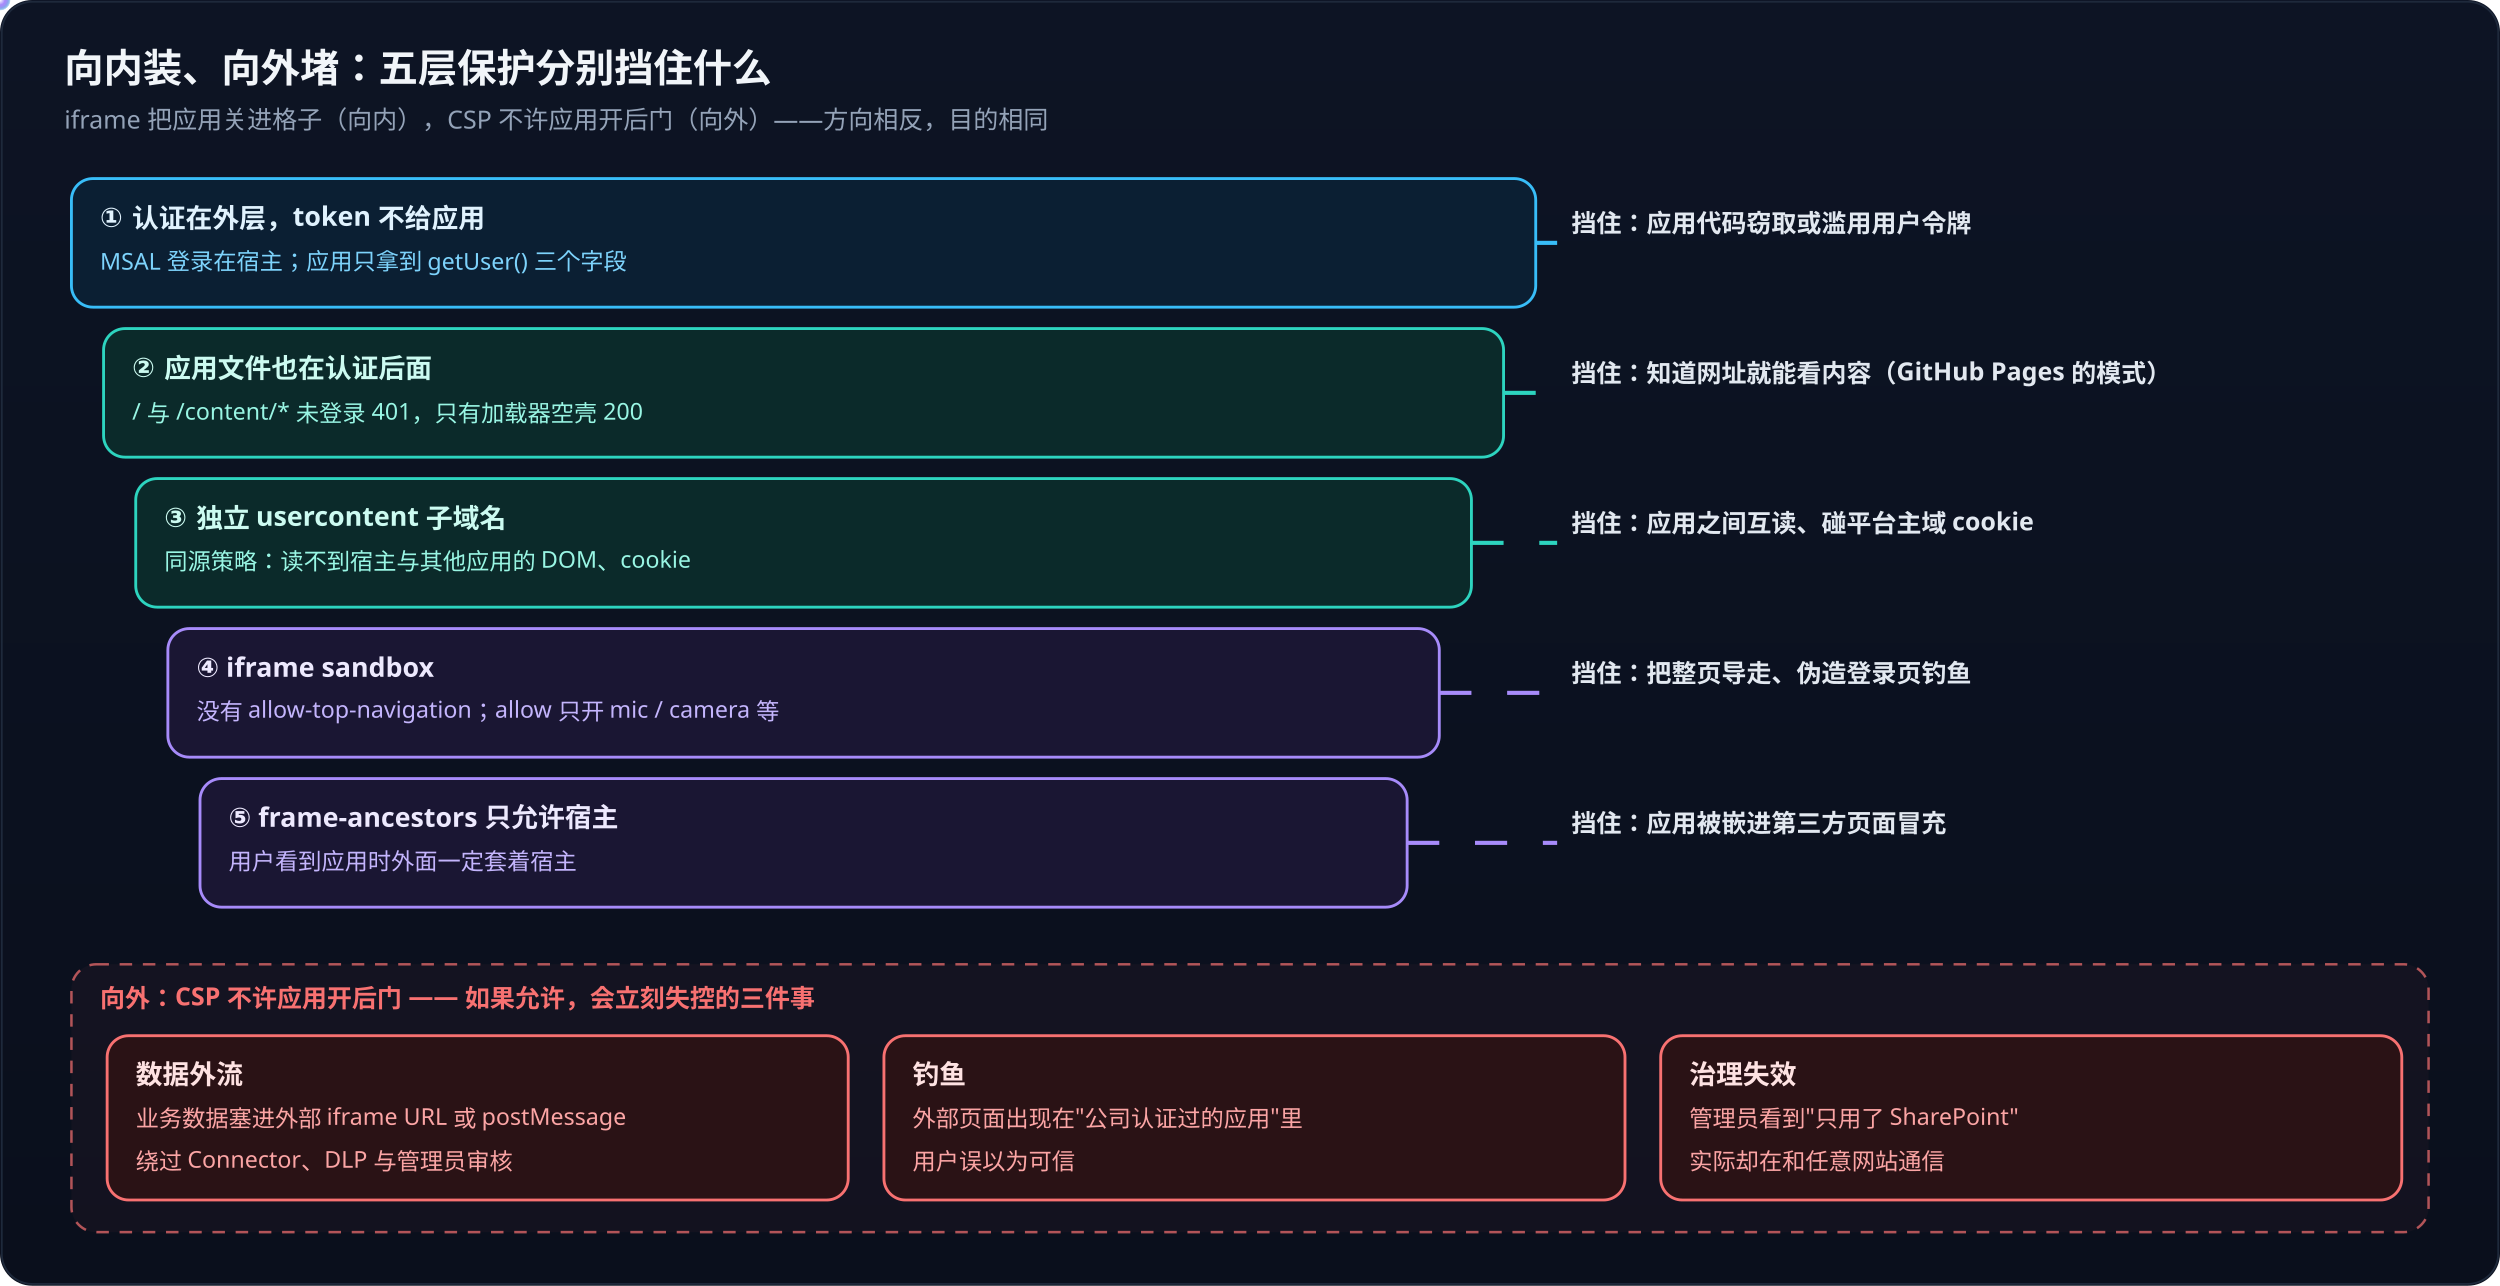
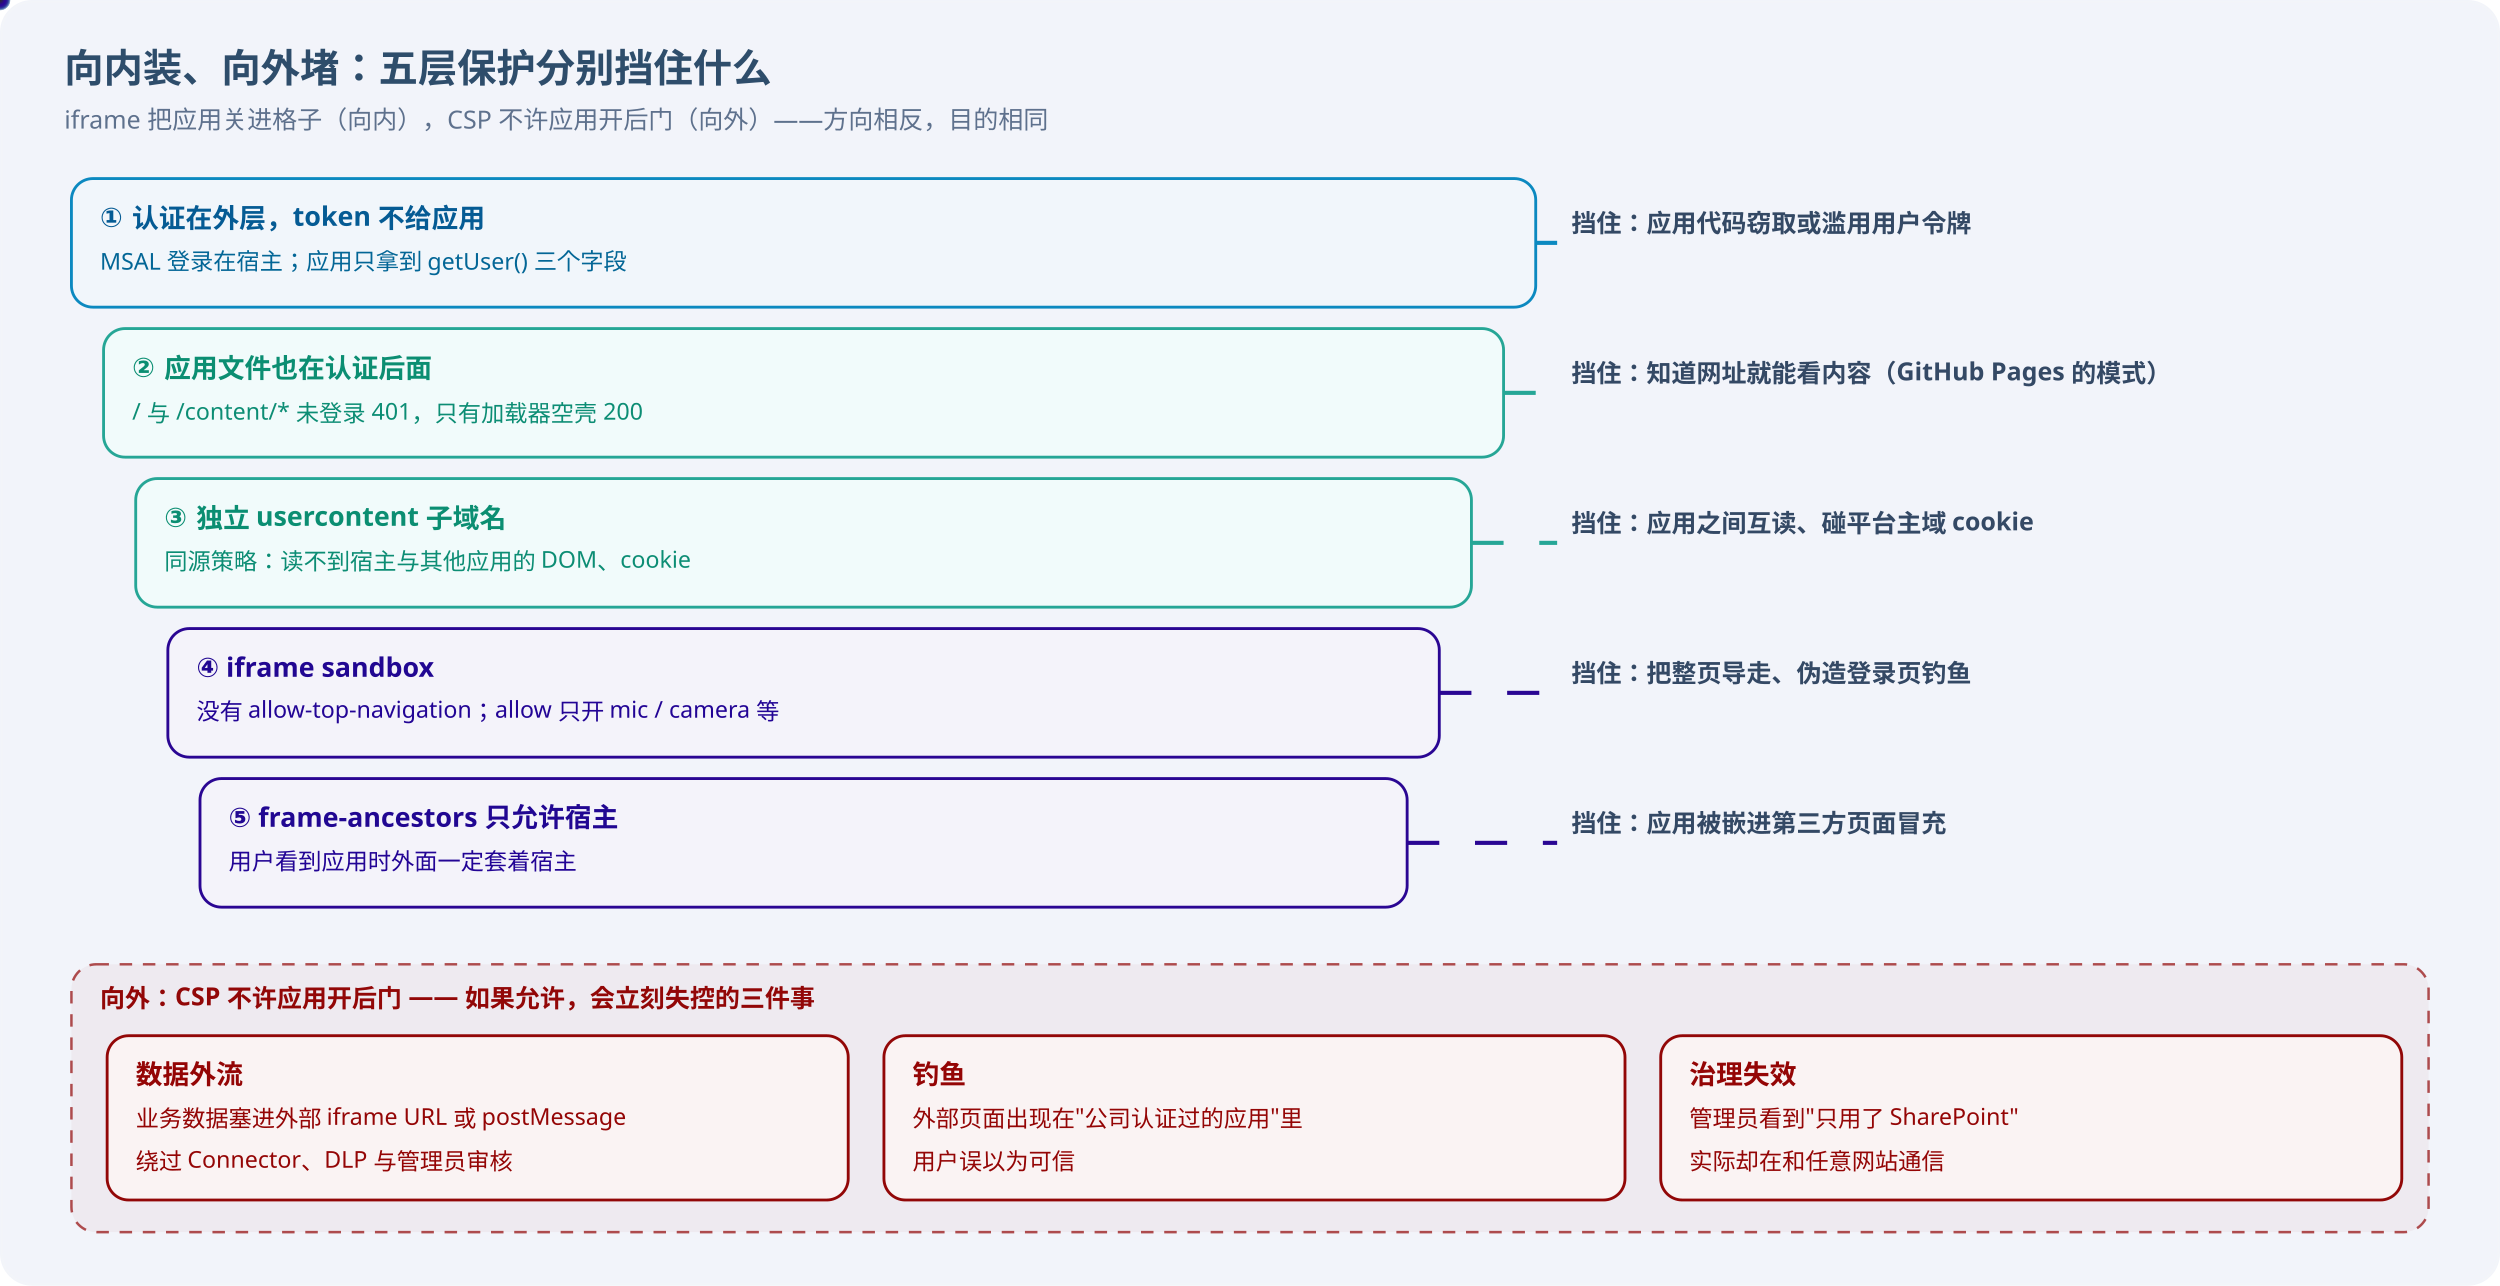
<svg xmlns="http://www.w3.org/2000/svg" width="1400" height="720" viewBox="0 0 1400 720" font-family="PingFang SC, Hiragino Sans GB, Microsoft YaHei, sans-serif">
  <defs>
    <linearGradient id="bg" x1="0" y1="0" x2="0" y2="1">
-       <stop offset="0" stop-color="#0d1424" />
-       <stop offset="1" stop-color="#0a0f1c" />
+       <stop offset="0" stop-color="#f2f4fa" />
+       <stop offset="1" stop-color="#f2f4fa" />
    </linearGradient>
    <radialGradient id="pt_teal" cx="0.5" cy="0.5" r="0.5">
-       <stop offset="0" stop-color="#ffffff" />
-       <stop offset="0.45" stop-color="#2dd4bf" />
-       <stop offset="1" stop-color="#2dd4bf" stop-opacity="0" />
+       <stop offset="0" stop-color="#2b2b2b" />
+       <stop offset="0.45" stop-color="#26a696" />
+       <stop offset="1" stop-color="#26a696" stop-opacity="0" />
    </radialGradient>
    <marker id="ar_teal" viewBox="0 0 10 10" refX="9" refY="5" markerWidth="7" markerHeight="7" orient="auto-start-reverse">
-       <path d="M0 0 L10 5 L0 10 z" fill="#2dd4bf" />
+       <path d="M0 0 L10 5 L0 10 z" fill="#26a696" />
    </marker>
    <radialGradient id="pt_sky" cx="0.5" cy="0.5" r="0.5">
-       <stop offset="0" stop-color="#ffffff" />
-       <stop offset="0.45" stop-color="#38bdf8" />
-       <stop offset="1" stop-color="#38bdf8" stop-opacity="0" />
+       <stop offset="0" stop-color="#2b2b2b" />
+       <stop offset="0.45" stop-color="#0c89c0" />
+       <stop offset="1" stop-color="#0c89c0" stop-opacity="0" />
    </radialGradient>
    <marker id="ar_sky" viewBox="0 0 10 10" refX="9" refY="5" markerWidth="7" markerHeight="7" orient="auto-start-reverse">
-       <path d="M0 0 L10 5 L0 10 z" fill="#38bdf8" />
+       <path d="M0 0 L10 5 L0 10 z" fill="#0c89c0" />
    </marker>
    <radialGradient id="pt_violet" cx="0.5" cy="0.5" r="0.5">
-       <stop offset="0" stop-color="#ffffff" />
-       <stop offset="0.45" stop-color="#a78bfa" />
-       <stop offset="1" stop-color="#a78bfa" stop-opacity="0" />
+       <stop offset="0" stop-color="#2b2b2b" />
+       <stop offset="0.45" stop-color="#2a0693" />
+       <stop offset="1" stop-color="#2a0693" stop-opacity="0" />
    </radialGradient>
    <marker id="ar_violet" viewBox="0 0 10 10" refX="9" refY="5" markerWidth="7" markerHeight="7" orient="auto-start-reverse">
-       <path d="M0 0 L10 5 L0 10 z" fill="#a78bfa" />
+       <path d="M0 0 L10 5 L0 10 z" fill="#2a0693" />
    </marker>
    <radialGradient id="pt_amber" cx="0.5" cy="0.5" r="0.5">
-       <stop offset="0" stop-color="#ffffff" />
-       <stop offset="0.45" stop-color="#fbbf24" />
-       <stop offset="1" stop-color="#fbbf24" stop-opacity="0" />
+       <stop offset="0" stop-color="#2b2b2b" />
+       <stop offset="0.45" stop-color="#c38f09" />
+       <stop offset="1" stop-color="#c38f09" stop-opacity="0" />
    </radialGradient>
    <marker id="ar_amber" viewBox="0 0 10 10" refX="9" refY="5" markerWidth="7" markerHeight="7" orient="auto-start-reverse">
-       <path d="M0 0 L10 5 L0 10 z" fill="#fbbf24" />
+       <path d="M0 0 L10 5 L0 10 z" fill="#c38f09" />
    </marker>
    <radialGradient id="pt_gray" cx="0.5" cy="0.5" r="0.5">
-       <stop offset="0" stop-color="#ffffff" />
-       <stop offset="0.45" stop-color="#64748b" />
-       <stop offset="1" stop-color="#64748b" stop-opacity="0" />
+       <stop offset="0" stop-color="#2b2b2b" />
+       <stop offset="0.45" stop-color="#7a899f" />
+       <stop offset="1" stop-color="#7a899f" stop-opacity="0" />
    </radialGradient>
    <marker id="ar_gray" viewBox="0 0 10 10" refX="9" refY="5" markerWidth="7" markerHeight="7" orient="auto-start-reverse">
-       <path d="M0 0 L10 5 L0 10 z" fill="#64748b" />
+       <path d="M0 0 L10 5 L0 10 z" fill="#7a899f" />
    </marker>
    <radialGradient id="pt_red" cx="0.5" cy="0.5" r="0.5">
-       <stop offset="0" stop-color="#ffffff" />
-       <stop offset="0.45" stop-color="#f87171" />
-       <stop offset="1" stop-color="#f87171" stop-opacity="0" />
+       <stop offset="0" stop-color="#2b2b2b" />
+       <stop offset="0.45" stop-color="#920707" />
+       <stop offset="1" stop-color="#920707" stop-opacity="0" />
    </radialGradient>
    <marker id="ar_red" viewBox="0 0 10 10" refX="9" refY="5" markerWidth="7" markerHeight="7" orient="auto-start-reverse">
-       <path d="M0 0 L10 5 L0 10 z" fill="#f87171" />
+       <path d="M0 0 L10 5 L0 10 z" fill="#920707" />
    </marker>
    <radialGradient id="pt_rose" cx="0.5" cy="0.5" r="0.5">
-       <stop offset="0" stop-color="#ffffff" />
-       <stop offset="0.45" stop-color="#fb7185" />
-       <stop offset="1" stop-color="#fb7185" stop-opacity="0" />
+       <stop offset="0" stop-color="#2b2b2b" />
+       <stop offset="0.45" stop-color="#950419" />
+       <stop offset="1" stop-color="#950419" stop-opacity="0" />
    </radialGradient>
    <marker id="ar_rose" viewBox="0 0 10 10" refX="9" refY="5" markerWidth="7" markerHeight="7" orient="auto-start-reverse">
-       <path d="M0 0 L10 5 L0 10 z" fill="#fb7185" />
+       <path d="M0 0 L10 5 L0 10 z" fill="#950419" />
    </marker>
    <radialGradient id="pt_green" cx="0.5" cy="0.5" r="0.5">
-       <stop offset="0" stop-color="#ffffff" />
-       <stop offset="0.45" stop-color="#4ade80" />
-       <stop offset="1" stop-color="#4ade80" stop-opacity="0" />
+       <stop offset="0" stop-color="#2b2b2b" />
+       <stop offset="0.45" stop-color="#23a954" />
+       <stop offset="1" stop-color="#23a954" stop-opacity="0" />
    </radialGradient>
    <marker id="ar_green" viewBox="0 0 10 10" refX="9" refY="5" markerWidth="7" markerHeight="7" orient="auto-start-reverse">
-       <path d="M0 0 L10 5 L0 10 z" fill="#4ade80" />
+       <path d="M0 0 L10 5 L0 10 z" fill="#23a954" />
    </marker>
  </defs>
  <style>@keyframes flowDash { to { stroke-dashoffset: -76; } } .flow { stroke-dasharray: 18 20; animation: flowDash 1.6s linear infinite; } @keyframes pulse { 0%,100% { opacity: .6; } 50% { opacity: 1; } } .pulse { animation: pulse 2.2s ease-in-out infinite; }</style>
  <rect width="1400" height="720" rx="18" fill="url(#bg)" />
-   <rect x="1" y="1" width="1398" height="718" rx="17" fill="none" stroke="#1e293b" />
-   <text x="36" y="46" font-size="22" font-weight="700" fill="#f1f5f9" text-anchor="start">向内装、向外堵：五层保护分别挡住什么</text>
-   <text x="36" y="72" font-size="14" font-weight="400" fill="#94a3b8" text-anchor="start">iframe 把应用关进格子（向内），CSP 不许应用开后门（向外）——方向相反，目的相同</text>
-   <rect x="40" y="100" width="820" height="72" rx="12" fill="#0b1f33" stroke="#38bdf8" stroke-width="1.6" />
-   <text x="56" y="127" font-size="15" font-weight="700" fill="#e0f2fe" text-anchor="start">① 认证在外层，token 不给应用</text>
-   <text x="56" y="151" font-size="13" font-weight="400" fill="#7dd3fc" text-anchor="start">MSAL 登录在宿主；应用只拿到 getUser() 三个字段</text>
-   <text x="880" y="130" font-size="14" font-weight="600" fill="#e2e8f0" text-anchor="start">挡住：应用代码窃取或滥用用户令牌</text>
-   <path id="p1" d="M860 136 H872" fill="none" stroke="#38bdf8" stroke-width="2.3" class="flow" />
+   <rect x="1" y="1" width="1398" height="718" rx="17" fill="none" stroke="#f3f5f9" />
+   <text x="36" y="46" font-size="22" font-weight="700" fill="#2e4d6b" text-anchor="start">向内装、向外堵：五层保护分别挡住什么</text>
+   <text x="36" y="72" font-size="14" font-weight="400" fill="#5e718d" text-anchor="start">iframe 把应用关进格子（向内），CSP 不许应用开后门（向外）——方向相反，目的相同</text>
+   <rect x="40" y="100" width="820" height="72" rx="12" fill="#f1f6fb" stroke="#0c89c0" stroke-width="1.6" />
+   <text x="56" y="127" font-size="15" font-weight="700" fill="#055b94" text-anchor="start">① 认证在外层，token 不给应用</text>
+   <text x="56" y="151" font-size="13" font-weight="400" fill="#036696" text-anchor="start">MSAL 登录在宿主；应用只拿到 getUser() 三个字段</text>
+   <text x="880" y="130" font-size="14" font-weight="600" fill="#344965" text-anchor="start">挡住：应用代码窃取或滥用用户令牌</text>
+   <path id="p1" d="M860 136 H872" fill="none" stroke="#0c89c0" stroke-width="2.3" class="flow" />
  <circle r="6" fill="url(#pt_sky)">
    <animateMotion dur="0.8s" begin="0.0s" repeatCount="indefinite">
      <mpath href="#p1" />
    </animateMotion>
  </circle>
-   <rect x="58" y="184" width="784" height="72" rx="12" fill="#0b2a2a" stroke="#2dd4bf" stroke-width="1.6" />
-   <text x="74" y="211" font-size="15" font-weight="700" fill="#ccfbf1" text-anchor="start">② 应用文件也在认证后面</text>
-   <text x="74" y="235" font-size="13" font-weight="400" fill="#99f6e4" text-anchor="start">/ 与 /content/* 未登录 401，只有加载器空壳 200</text>
-   <text x="880" y="214" font-size="14" font-weight="600" fill="#e2e8f0" text-anchor="start">挡住：知道网址就能看内容（GitHub Pages 的模式）</text>
-   <path id="p2" d="M842 220 H872" fill="none" stroke="#2dd4bf" stroke-width="2.3" class="flow" />
+   <rect x="58" y="184" width="784" height="72" rx="12" fill="#f1fbfb" stroke="#26a696" stroke-width="1.6" />
+   <text x="74" y="211" font-size="15" font-weight="700" fill="#0b8e72" text-anchor="start">② 应用文件也在认证后面</text>
+   <text x="74" y="235" font-size="13" font-weight="400" fill="#0c8d74" text-anchor="start">/ 与 /content/* 未登录 401，只有加载器空壳 200</text>
+   <text x="880" y="214" font-size="14" font-weight="600" fill="#344965" text-anchor="start">挡住：知道网址就能看内容（GitHub Pages 的模式）</text>
+   <path id="p2" d="M842 220 H872" fill="none" stroke="#26a696" stroke-width="2.3" class="flow" />
  <circle r="6" fill="url(#pt_teal)">
    <animateMotion dur="0.8s" begin="0.3s" repeatCount="indefinite">
      <mpath href="#p2" />
    </animateMotion>
  </circle>
-   <rect x="76" y="268" width="748" height="72" rx="12" fill="#0b2a2a" stroke="#2dd4bf" stroke-width="1.6" />
-   <text x="92" y="295" font-size="15" font-weight="700" fill="#ccfbf1" text-anchor="start">③ 独立 usercontent 子域名</text>
-   <text x="92" y="319" font-size="13" font-weight="400" fill="#99f6e4" text-anchor="start">同源策略：读不到宿主与其他应用的 DOM、cookie</text>
-   <text x="880" y="298" font-size="14" font-weight="600" fill="#e2e8f0" text-anchor="start">挡住：应用之间互读、碰平台主域 cookie</text>
-   <path id="p3" d="M824 304 H872" fill="none" stroke="#2dd4bf" stroke-width="2.3" class="flow" />
+   <rect x="76" y="268" width="748" height="72" rx="12" fill="#f1fbfb" stroke="#26a696" stroke-width="1.6" />
+   <text x="92" y="295" font-size="15" font-weight="700" fill="#0b8e72" text-anchor="start">③ 独立 usercontent 子域名</text>
+   <text x="92" y="319" font-size="13" font-weight="400" fill="#0c8d74" text-anchor="start">同源策略：读不到宿主与其他应用的 DOM、cookie</text>
+   <text x="880" y="298" font-size="14" font-weight="600" fill="#344965" text-anchor="start">挡住：应用之间互读、碰平台主域 cookie</text>
+   <path id="p3" d="M824 304 H872" fill="none" stroke="#26a696" stroke-width="2.3" class="flow" />
  <circle r="6" fill="url(#pt_teal)">
    <animateMotion dur="0.8s" begin="0.6s" repeatCount="indefinite">
      <mpath href="#p3" />
    </animateMotion>
  </circle>
-   <rect x="94" y="352" width="712" height="72" rx="12" fill="#1a1633" stroke="#a78bfa" stroke-width="1.6" />
-   <text x="110" y="379" font-size="15" font-weight="700" fill="#ede9fe" text-anchor="start">④ iframe sandbox</text>
-   <text x="110" y="403" font-size="13" font-weight="400" fill="#c4b5fd" text-anchor="start">没有 allow-top-navigation；allow 只开 mic / camera 等</text>
-   <text x="880" y="382" font-size="14" font-weight="600" fill="#e2e8f0" text-anchor="start">挡住：把整页导走、伪造登录页钓鱼</text>
-   <path id="p4" d="M806 388 H872" fill="none" stroke="#a78bfa" stroke-width="2.3" class="flow" />
+   <rect x="94" y="352" width="712" height="72" rx="12" fill="#f4f3fa" stroke="#2a0693" stroke-width="1.6" />
+   <text x="110" y="379" font-size="15" font-weight="700" fill="#210792" text-anchor="start">④ iframe sandbox</text>
+   <text x="110" y="403" font-size="13" font-weight="400" fill="#220495" text-anchor="start">没有 allow-top-navigation；allow 只开 mic / camera 等</text>
+   <text x="880" y="382" font-size="14" font-weight="600" fill="#344965" text-anchor="start">挡住：把整页导走、伪造登录页钓鱼</text>
+   <path id="p4" d="M806 388 H872" fill="none" stroke="#2a0693" stroke-width="2.3" class="flow" />
  <circle r="6" fill="url(#pt_violet)">
    <animateMotion dur="0.8s" begin="0.9s" repeatCount="indefinite">
      <mpath href="#p4" />
    </animateMotion>
  </circle>
-   <rect x="112" y="436" width="676" height="72" rx="12" fill="#1a1633" stroke="#a78bfa" stroke-width="1.6" />
-   <text x="128" y="463" font-size="15" font-weight="700" fill="#ede9fe" text-anchor="start">⑤ frame-ancestors 只允许宿主</text>
-   <text x="128" y="487" font-size="13" font-weight="400" fill="#c4b5fd" text-anchor="start">用户看到应用时外面一定套着宿主</text>
-   <text x="880" y="466" font-size="14" font-weight="600" fill="#e2e8f0" text-anchor="start">挡住：应用被嵌进第三方页面冒充</text>
-   <path id="p5" d="M788 472 H872" fill="none" stroke="#a78bfa" stroke-width="2.3" class="flow" />
+   <rect x="112" y="436" width="676" height="72" rx="12" fill="#f4f3fa" stroke="#2a0693" stroke-width="1.6" />
+   <text x="128" y="463" font-size="15" font-weight="700" fill="#210792" text-anchor="start">⑤ frame-ancestors 只允许宿主</text>
+   <text x="128" y="487" font-size="13" font-weight="400" fill="#220495" text-anchor="start">用户看到应用时外面一定套着宿主</text>
+   <text x="880" y="466" font-size="14" font-weight="600" fill="#344965" text-anchor="start">挡住：应用被嵌进第三方页面冒充</text>
+   <path id="p5" d="M788 472 H872" fill="none" stroke="#2a0693" stroke-width="2.3" class="flow" />
  <circle r="6" fill="url(#pt_violet)">
    <animateMotion dur="0.8s" begin="1.2s" repeatCount="indefinite">
      <mpath href="#p5" />
    </animateMotion>
  </circle>
-   <rect x="40" y="540" width="1320" height="150" rx="14" fill="#f87171" fill-opacity="0.04" stroke="#f87171" stroke-opacity="0.7" stroke-dasharray="7 6" stroke-width="1.4" />
-   <text x="56" y="564" font-size="14" font-weight="700" fill="#f87171" text-anchor="start">向外：CSP 不许应用开后门 —— 如果允许，会立刻失控的三件事</text>
-   <rect x="60" y="580" width="415" height="92" rx="12" fill="#2a1215" stroke="#f87171" stroke-width="1.6" />
-   <text x="76" y="607" font-size="15" font-weight="700" fill="#fee2e2" text-anchor="start">数据外流</text>
-   <text x="76" y="631" font-size="13" font-weight="400" fill="#fca5a5" text-anchor="start">业务数据塞进外部 iframe URL 或 postMessage</text>
-   <text x="76" y="655" font-size="13" font-weight="400" fill="#fca5a5" text-anchor="start">绕过 Connector、DLP 与管理员审核</text>
-   <rect x="495" y="580" width="415" height="92" rx="12" fill="#2a1215" stroke="#f87171" stroke-width="1.6" />
-   <text x="511" y="607" font-size="15" font-weight="700" fill="#fee2e2" text-anchor="start">钓鱼</text>
-   <text x="511" y="631" font-size="13" font-weight="400" fill="#fca5a5" text-anchor="start">外部页面出现在"公司认证过的应用"里</text>
-   <text x="511" y="655" font-size="13" font-weight="400" fill="#fca5a5" text-anchor="start">用户误以为可信</text>
-   <rect x="930" y="580" width="415" height="92" rx="12" fill="#2a1215" stroke="#f87171" stroke-width="1.6" />
-   <text x="946" y="607" font-size="15" font-weight="700" fill="#fee2e2" text-anchor="start">治理失效</text>
-   <text x="946" y="631" font-size="13" font-weight="400" fill="#fca5a5" text-anchor="start">管理员看到"只用了 SharePoint"</text>
-   <text x="946" y="655" font-size="13" font-weight="400" fill="#fca5a5" text-anchor="start">实际却在和任意网站通信</text>
+   <rect x="40" y="540" width="1320" height="150" rx="14" fill="#920707" fill-opacity="0.04" stroke="#920707" stroke-opacity="0.7" stroke-dasharray="7 6" stroke-width="1.4" />
+   <text x="56" y="564" font-size="14" font-weight="700" fill="#920707" text-anchor="start">向外：CSP 不许应用开后门 —— 如果允许，会立刻失控的三件事</text>
+   <rect x="60" y="580" width="415" height="92" rx="12" fill="#faf3f3" stroke="#920707" stroke-width="1.6" />
+   <text x="76" y="607" font-size="15" font-weight="700" fill="#940505" text-anchor="start">数据外流</text>
+   <text x="76" y="631" font-size="13" font-weight="400" fill="#940505" text-anchor="start">业务数据塞进外部 iframe URL 或 postMessage</text>
+   <text x="76" y="655" font-size="13" font-weight="400" fill="#940505" text-anchor="start">绕过 Connector、DLP 与管理员审核</text>
+   <rect x="495" y="580" width="415" height="92" rx="12" fill="#faf3f3" stroke="#920707" stroke-width="1.6" />
+   <text x="511" y="607" font-size="15" font-weight="700" fill="#940505" text-anchor="start">钓鱼</text>
+   <text x="511" y="631" font-size="13" font-weight="400" fill="#940505" text-anchor="start">外部页面出现在"公司认证过的应用"里</text>
+   <text x="511" y="655" font-size="13" font-weight="400" fill="#940505" text-anchor="start">用户误以为可信</text>
+   <rect x="930" y="580" width="415" height="92" rx="12" fill="#faf3f3" stroke="#920707" stroke-width="1.6" />
+   <text x="946" y="607" font-size="15" font-weight="700" fill="#940505" text-anchor="start">治理失效</text>
+   <text x="946" y="631" font-size="13" font-weight="400" fill="#940505" text-anchor="start">管理员看到"只用了 SharePoint"</text>
+   <text x="946" y="655" font-size="13" font-weight="400" fill="#940505" text-anchor="start">实际却在和任意网站通信</text>
</svg>
